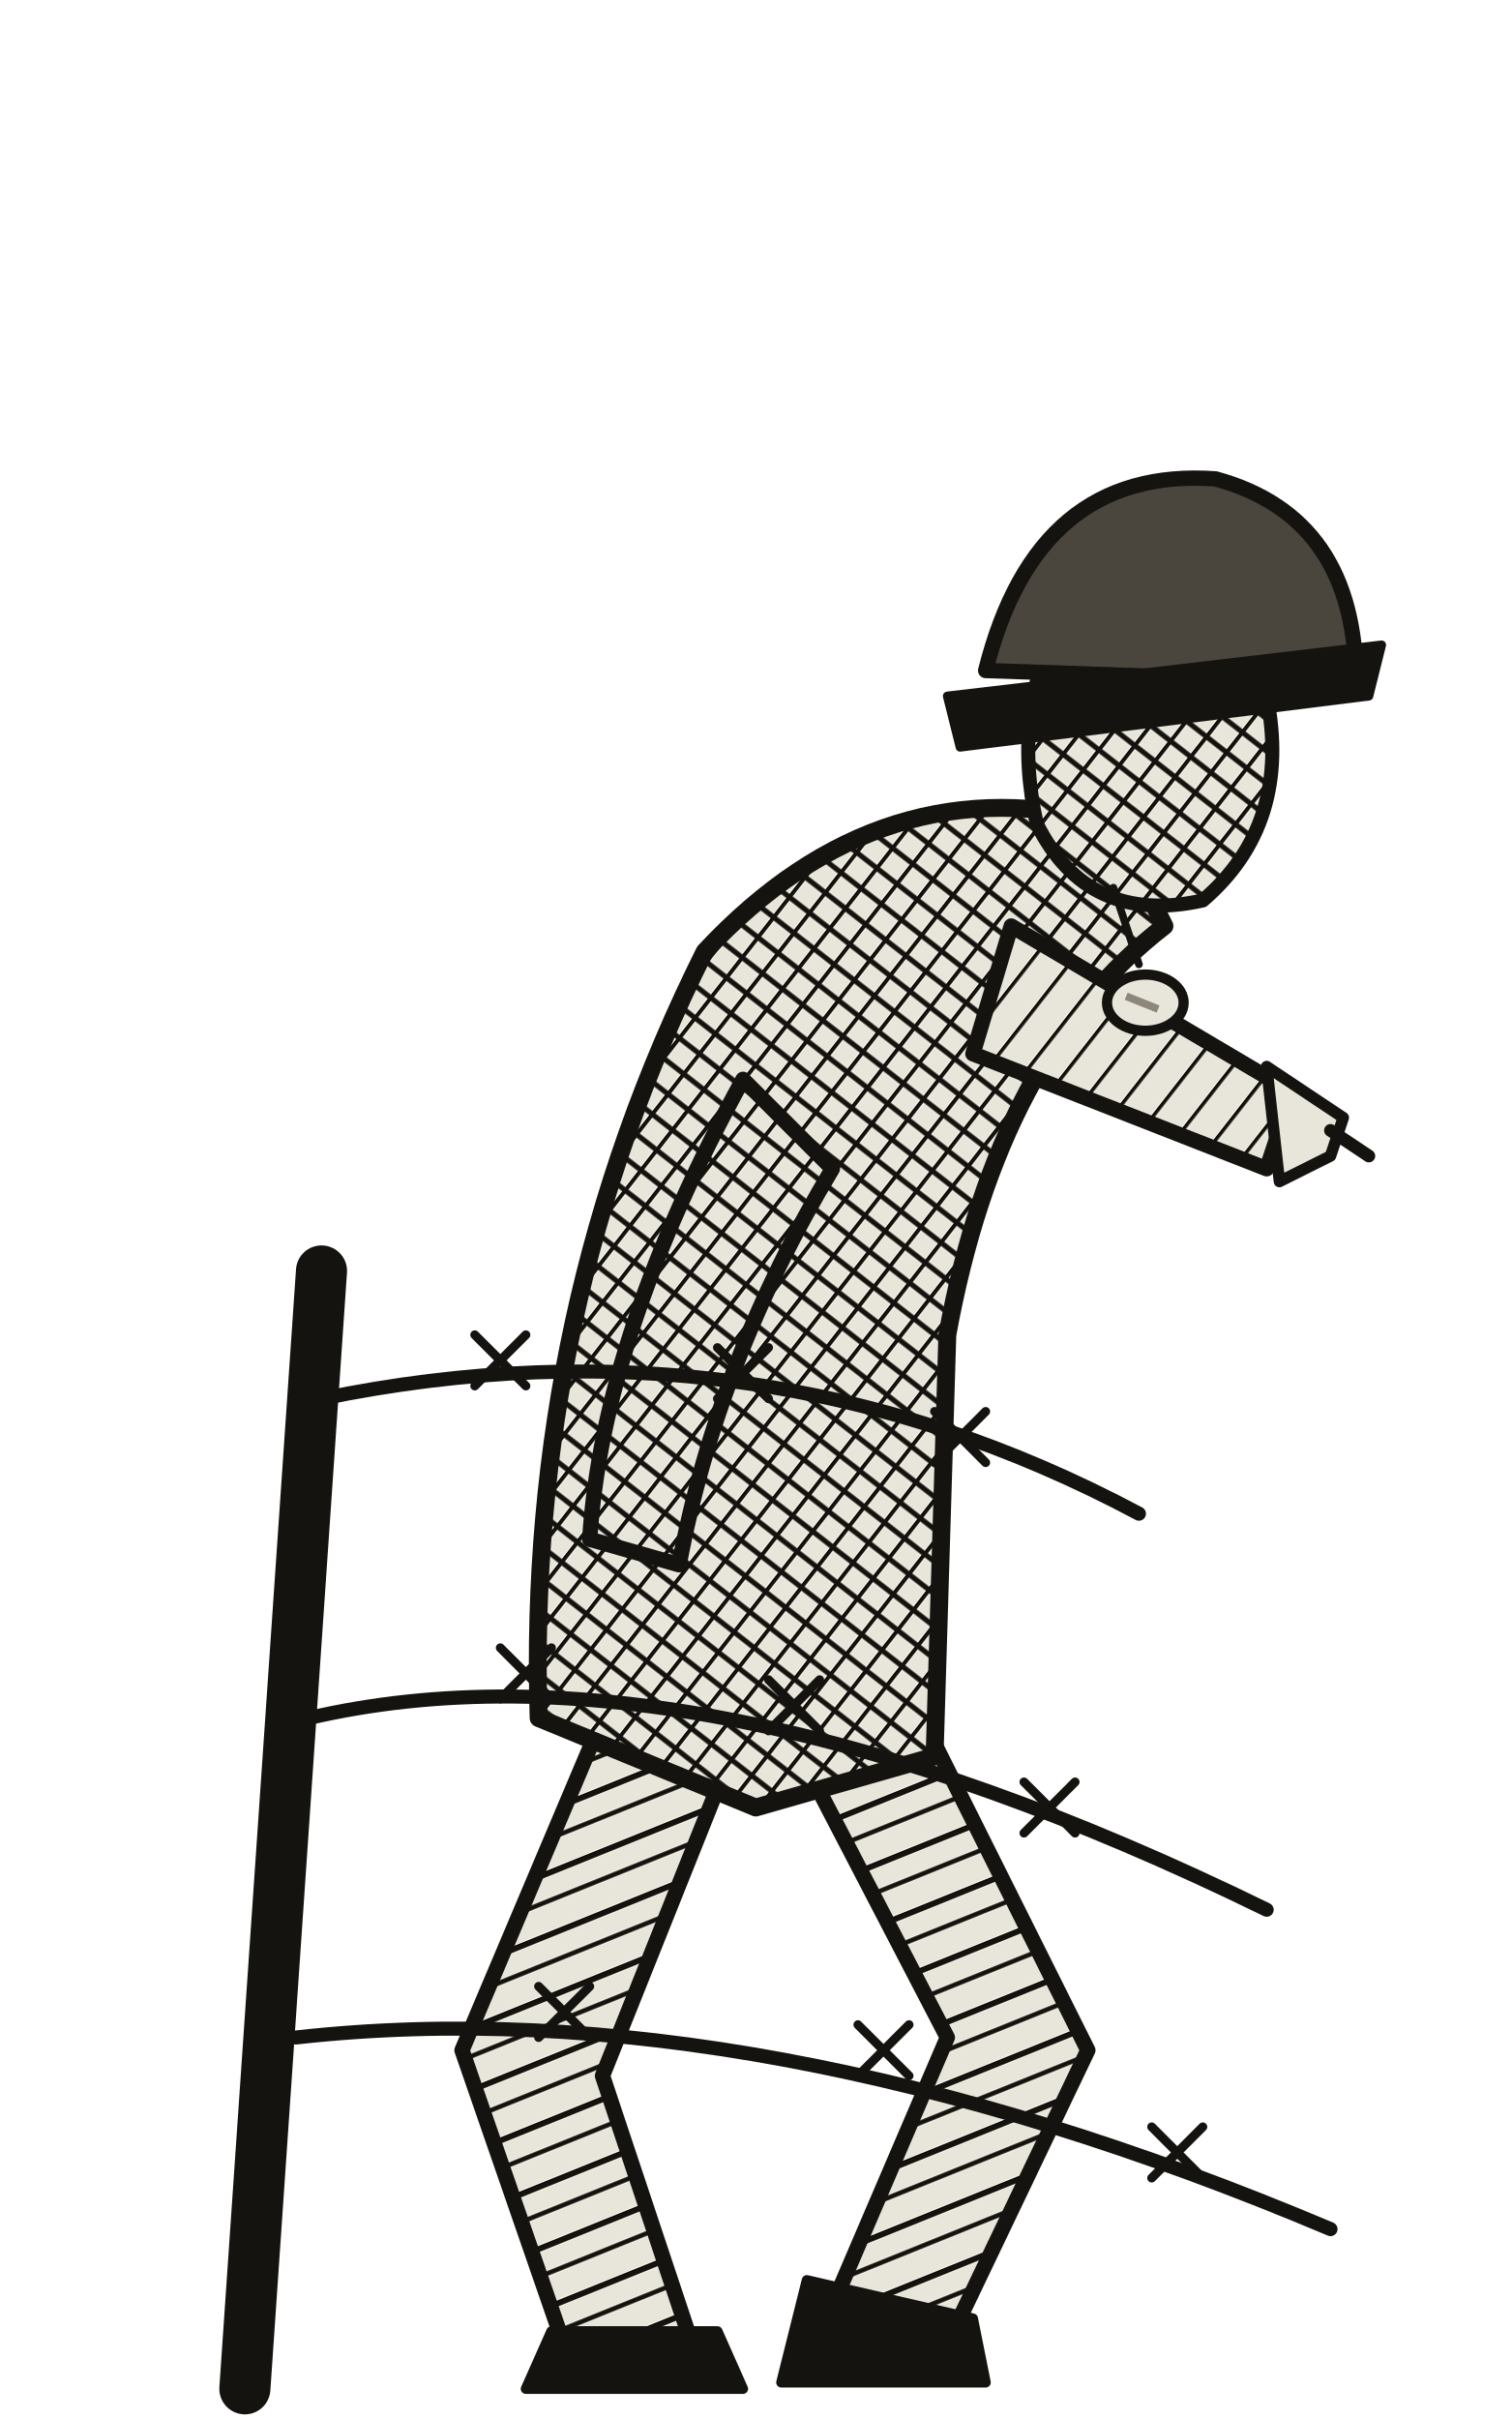
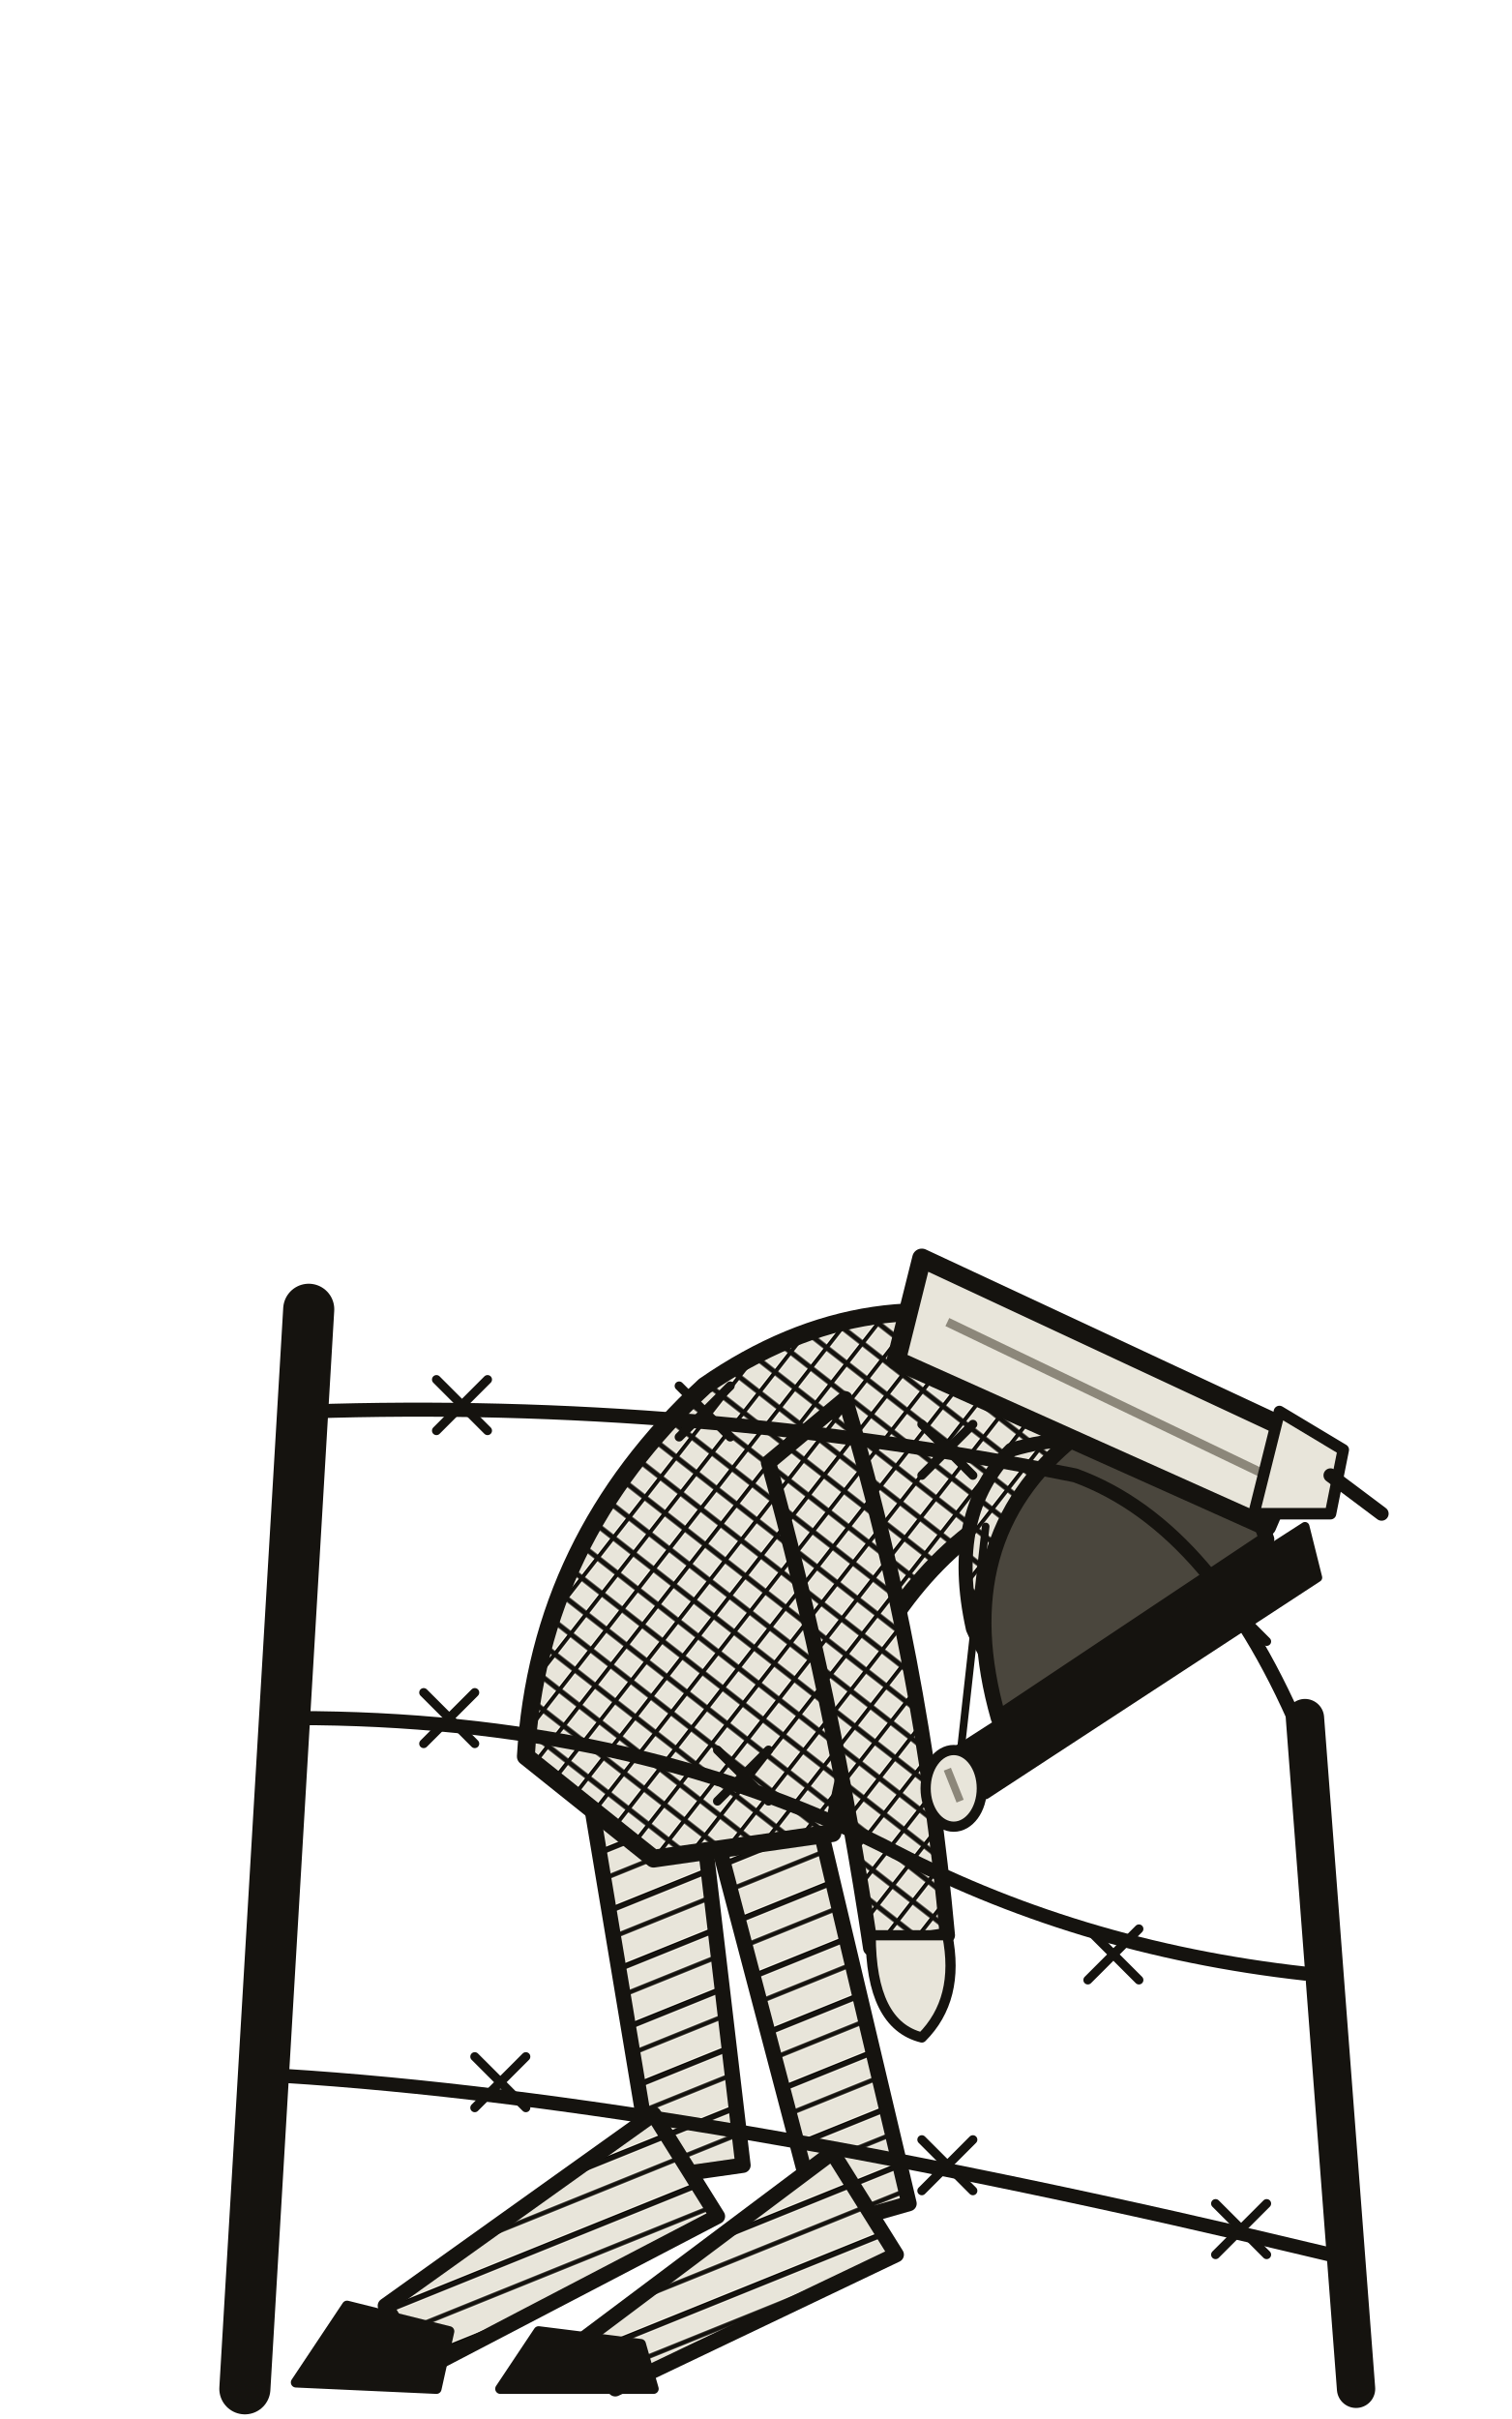
<svg xmlns="http://www.w3.org/2000/svg" width="200" height="320" viewBox="0 0 200 320">
  <defs>
    <pattern id="h1" width="5" height="5" patternUnits="userSpaceOnUse" patternTransform="rotate(38)">
      <rect width="5" height="5" fill="#E8E5DA" />
      <line x1="0" y1="0" x2="0" y2="5" stroke="#15130F" stroke-width="1.1" />
    </pattern>
    <pattern id="h2" width="4" height="4" patternUnits="userSpaceOnUse" patternTransform="rotate(38)">
      <rect width="4" height="4" fill="#E8E5DA" />
      <line x1="0" y1="0" x2="0" y2="4" stroke="#15130F" stroke-width="1.2" />
      <line x1="0" y1="2" x2="4" y2="2" stroke="#15130F" stroke-width=".8" />
    </pattern>
    <pattern id="mol" width="9" height="9" patternUnits="userSpaceOnUse" patternTransform="rotate(-22)">
      <rect width="9" height="9" fill="#E8E5DA" />
      <line x1="0" y1="0" x2="9" y2="0" stroke="#15130F" stroke-width="1.8" />
      <line x1="0" y1="4.5" x2="9" y2="4.5" stroke="#15130F" stroke-width=".7" />
    </pattern>
    <pattern id="pt" width="4" height="4" patternUnits="userSpaceOnUse">
      <circle cx="2" cy="2" r=".8" fill="#15130F" />
    </pattern>
  </defs>
  <g transform="translate(-1.40 -26.22) scale(0.845)">
-     <path d="M40 405 L52 230" stroke="#15130F" stroke-width="8" stroke-linecap="round" />
-     <path d="M96 300 L74 352 L92 404 L112 404 L96 356 L116 306 Z" fill="url(#mol)" stroke="#15130F" stroke-linejoin="round" stroke-linecap="round" stroke-width="2.4" />
-     <path d="M124 300 L150 350 L132 392 L150 398 L172 352 L144 296 Z" fill="url(#mol)" stroke="#15130F" stroke-linejoin="round" stroke-linecap="round" stroke-width="2.4" />
-     <path d="M88 396 L84 405 L118 405 L114 396 Z M128 388 L124 404 L156 404 L154 394 Z" fill="#15130F" stroke="#15130F" stroke-linejoin="round" stroke-linecap="round" stroke-width="1.6" />
-     <path d="M86 300 Q84 236 112 180 Q140 150 176 160 L184 176 Q158 196 150 240 L148 306 L120 314 Z" fill="url(#h2)" stroke="#15130F" stroke-linejoin="round" stroke-linecap="round" stroke-width="2.8" />
-     <path d="M118 200 Q96 240 94 272 L108 276 Q114 244 132 214 Z" fill="url(#h2)" stroke="#15130F" stroke-linejoin="round" stroke-linecap="round" stroke-width="2.4" />
-     <path d="M160 176 L204 202 L200 214 L154 196 Z" fill="url(#h1)" stroke="#15130F" stroke-linejoin="round" stroke-linecap="round" stroke-width="2.4" />
-     <path d="M200 198 L212 206 L210 212 L202 216 Z" fill="#E8E5DA" stroke="#15130F" stroke-linejoin="round" stroke-linecap="round" stroke-width="1.8" />
-     <path d="M210 208 L216 212" stroke="#15130F" stroke-linejoin="round" stroke-linecap="round" stroke-width="2" />
-     <path d="M168 128 Q190 122 200 140 Q204 160 190 172 Q172 176 164 160 Q160 142 168 128 Z" fill="url(#h2)" stroke="#15130F" stroke-linejoin="round" stroke-linecap="round" stroke-width="2.2" />
-     <path d="M156 136 Q164 104 192 106 Q214 112 214 138 Z" fill="#4A463D" stroke="#15130F" stroke-linejoin="round" stroke-linecap="round" stroke-width="2.4" />
-     <path d="M150 140 L218 132 L216 140 L152 148 Z" fill="#15130F" stroke="#15130F" stroke-linejoin="round" stroke-linecap="round" stroke-width="1.4" />
-     <path d="M176 170 L180 182" stroke="#15130F" stroke-linejoin="round" stroke-linecap="round" stroke-width="1.2" />
-     <ellipse cx="181" cy="188" rx="6" ry="4.4" fill="#E8E5DA" stroke="#15130F" stroke-linejoin="round" stroke-linecap="round" stroke-width="1.6" />
-     <path d="M178 187 L183 189" stroke="#8C877A" stroke-width="1.2" />
-     <path d="M52 250 Q120 236 180 268 M50 300 Q110 286 200 330 M48 350 Q120 342 210 380" fill="none" stroke="#15130F" stroke-linejoin="round" stroke-linecap="round" stroke-width="2.2" />
-     <path d="M76 240 L84 248 M84 240 L76 248" stroke="#15130F" stroke-linejoin="round" stroke-linecap="round" stroke-width="1.4" />
-     <path d="M114 242 L122 250 M122 242 L114 250" stroke="#15130F" stroke-linejoin="round" stroke-linecap="round" stroke-width="1.4" />
-     <path d="M148 252 L156 260 M156 252 L148 260" stroke="#15130F" stroke-linejoin="round" stroke-linecap="round" stroke-width="1.4" />
-     <path d="M80 289 L88 297 M88 289 L80 297" stroke="#15130F" stroke-linejoin="round" stroke-linecap="round" stroke-width="1.4" />
-     <path d="M122 294 L130 302 M130 294 L122 302" stroke="#15130F" stroke-linejoin="round" stroke-linecap="round" stroke-width="1.4" />
-     <path d="M162 310 L170 318 M170 310 L162 318" stroke="#15130F" stroke-linejoin="round" stroke-linecap="round" stroke-width="1.4" />
-     <path d="M86 342 L94 350 M94 342 L86 350" stroke="#15130F" stroke-linejoin="round" stroke-linecap="round" stroke-width="1.4" />
-     <path d="M136 348 L144 356 M144 348 L136 356" stroke="#15130F" stroke-linejoin="round" stroke-linecap="round" stroke-width="1.4" />
-     <path d="M182 364 L190 372 M190 364 L182 372" stroke="#15130F" stroke-linejoin="round" stroke-linecap="round" stroke-width="1.4" />
+     <path d="M40 405 L50 236" stroke="#15130F" stroke-width="8" stroke-linecap="round" />
+     <path d="M214 405 L206 300" stroke="#15130F" stroke-width="6" stroke-linecap="round" />
+     <path d="M92 300 L104 372 L118 370 L110 302 Z" fill="url(#mol)" stroke="#15130F" stroke-linejoin="round" stroke-linecap="round" stroke-width="2.4" />
+     <path d="M104 362 L62 392 L68 402 L114 378 Z" fill="url(#mol)" stroke="#15130F" stroke-linejoin="round" stroke-linecap="round" stroke-width="2.4" />
+     <path d="M110 304 L130 380 L144 376 L126 300 Z" fill="url(#mol)" stroke="#15130F" stroke-linejoin="round" stroke-linecap="round" stroke-width="2.4" />
+     <path d="M132 368 L92 398 L98 405 L142 384 Z" fill="url(#mol)" stroke="#15130F" stroke-linejoin="round" stroke-linecap="round" stroke-width="2.4" />
+     <path d="M56 392 L48 404 L70 405 L72 396 Z M86 396 L80 405 L104 405 L102 398 Z" fill="#15130F" stroke="#15130F" stroke-linejoin="round" stroke-linecap="round" stroke-width="1.6" />
+     <path d="M84 306 Q86 272 112 248 Q138 230 166 240 L172 262 Q150 268 138 290 L132 318 L104 322 Z" fill="url(#h2)" stroke="#15130F" stroke-linejoin="round" stroke-linecap="round" stroke-width="2.8" />
+     <path d="M134 250 Q146 290 150 334 L138 336 Q132 296 122 260 Z" fill="url(#h2)" stroke="#15130F" stroke-linejoin="round" stroke-linecap="round" stroke-width="2.4" />
+     <path d="M138 334 Q138 348 146 350 Q152 344 150 334 Z" fill="#E8E5DA" stroke="#15130F" stroke-linejoin="round" stroke-linecap="round" stroke-width="1.6" />
+     <path d="M160 258 Q180 252 188 270 Q190 290 176 298 Q160 300 154 286 Q150 268 160 258 Z" fill="url(#h2)" stroke="#15130F" stroke-linejoin="round" stroke-linecap="round" stroke-width="2.2" />
+     <path d="M158 300 Q150 272 170 256 Q192 248 200 272 Z" fill="#4A463D" stroke="#15130F" stroke-linejoin="round" stroke-linecap="round" stroke-width="2.4" />
+     <path d="M150 306 L206 270 L208 278 L156 312 Z" fill="#15130F" stroke="#15130F" stroke-linejoin="round" stroke-linecap="round" stroke-width="1.4" />
+     <path d="M156 270 L152 306" stroke="#15130F" stroke-linejoin="round" stroke-linecap="round" stroke-width="1.2" />
+     <ellipse cx="151" cy="311" rx="4.4" ry="6" fill="#E8E5DA" stroke="#15130F" stroke-linejoin="round" stroke-linecap="round" stroke-width="1.6" />
+     <path d="M150 308 L152 313" stroke="#8C877A" stroke-width="1.2" />
+     <path d="M146 228 L206 256 L200 270 L142 244 Z" fill="#E8E5DA" stroke="#15130F" stroke-linejoin="round" stroke-linecap="round" stroke-width="3" />
+     <path d="M150 238 L200 262" stroke="#8C877A" stroke-width="1.4" />
+     <path d="M202 252 L212 258 L210 268 L198 268 Z" fill="#E8E5DA" stroke="#15130F" stroke-linejoin="round" stroke-linecap="round" stroke-width="1.8" />
+     <path d="M210 262 L218 268" stroke="#15130F" stroke-linejoin="round" stroke-linecap="round" stroke-width="2.2" />
+     <path d="M50 252 Q110 250 170 262 Q192 270 206 304 M48 300 Q100 300 140 320 Q170 336 206 340 M46 356 Q110 360 210 384" fill="none" stroke="#15130F" stroke-linejoin="round" stroke-linecap="round" stroke-width="2.2" />
+     <path d="M70 247 L78 255 M78 247 L70 255" stroke="#15130F" stroke-linejoin="round" stroke-linecap="round" stroke-width="1.4" />
+     <path d="M108 248 L116 256 M116 248 L108 256" stroke="#15130F" stroke-linejoin="round" stroke-linecap="round" stroke-width="1.4" />
+     <path d="M146 254 L154 262 M154 254 L146 262" stroke="#15130F" stroke-linejoin="round" stroke-linecap="round" stroke-width="1.4" />
+     <path d="M192 280 L200 288 M200 280 L192 288" stroke="#15130F" stroke-linejoin="round" stroke-linecap="round" stroke-width="1.4" />
+     <path d="M68 296 L76 304 M76 296 L68 304" stroke="#15130F" stroke-linejoin="round" stroke-linecap="round" stroke-width="1.4" />
+     <path d="M114 305 L122 313 M122 305 L114 313" stroke="#15130F" stroke-linejoin="round" stroke-linecap="round" stroke-width="1.4" />
+     <path d="M172 333 L180 341 M180 333 L172 341" stroke="#15130F" stroke-linejoin="round" stroke-linecap="round" stroke-width="1.4" />
+     <path d="M76 353 L84 361 M84 353 L76 361" stroke="#15130F" stroke-linejoin="round" stroke-linecap="round" stroke-width="1.4" />
+     <path d="M146 366 L154 374 M154 366 L146 374" stroke="#15130F" stroke-linejoin="round" stroke-linecap="round" stroke-width="1.4" />
+     <path d="M192 376 L200 384 M200 376 L192 384" stroke="#15130F" stroke-linejoin="round" stroke-linecap="round" stroke-width="1.4" />
  </g>
</svg>
